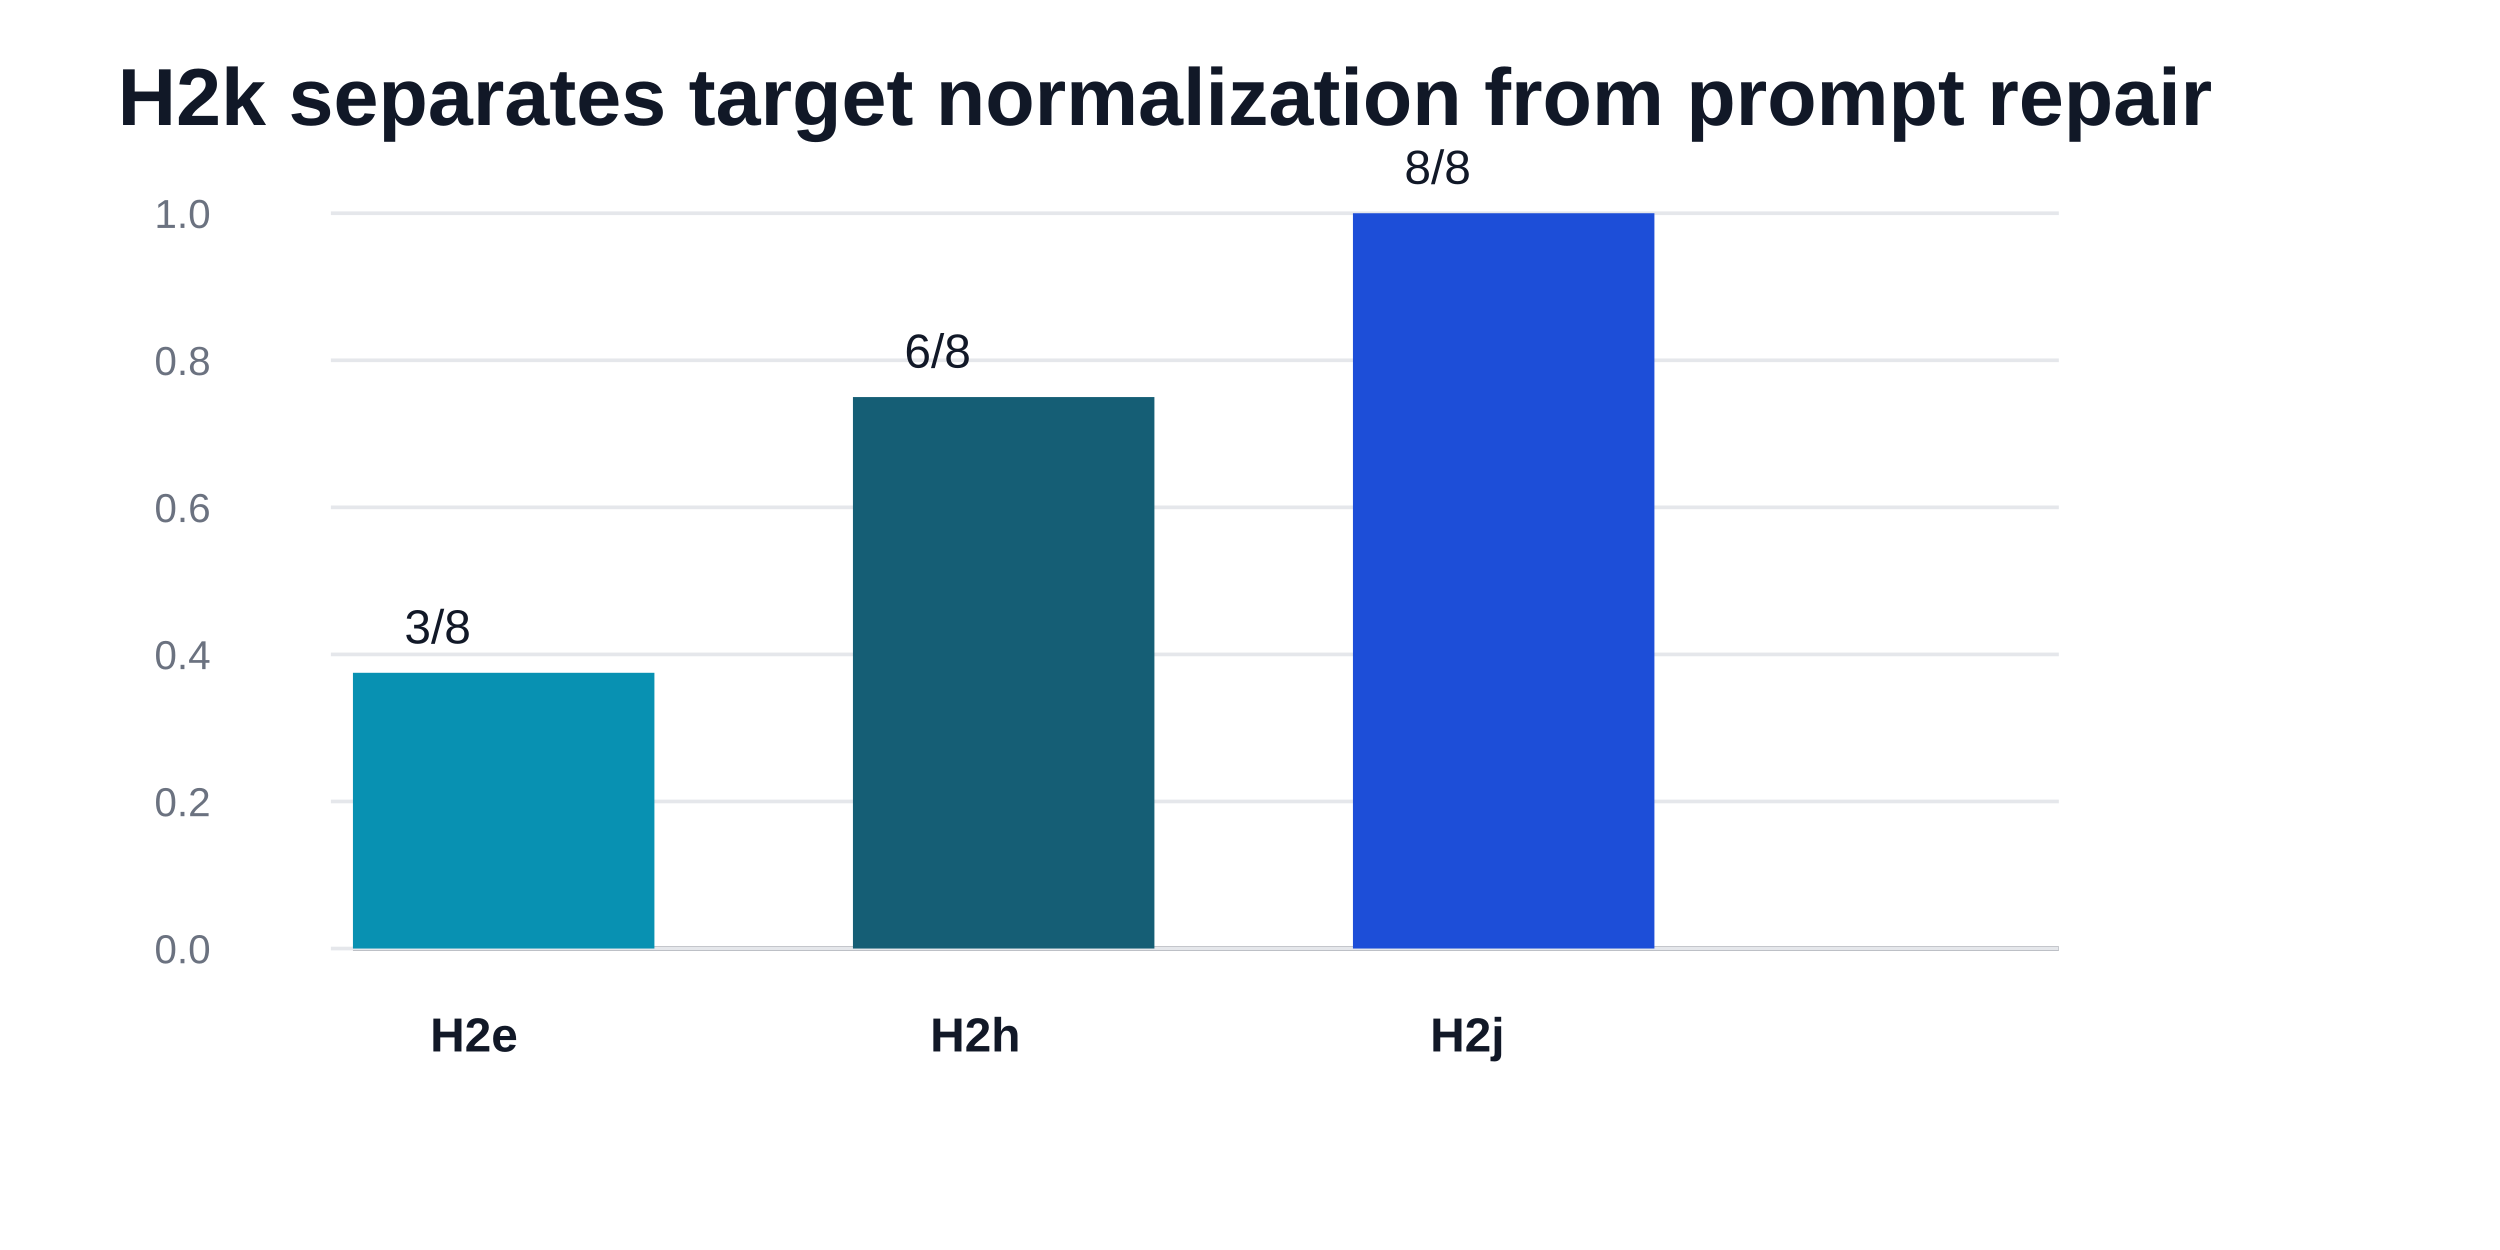
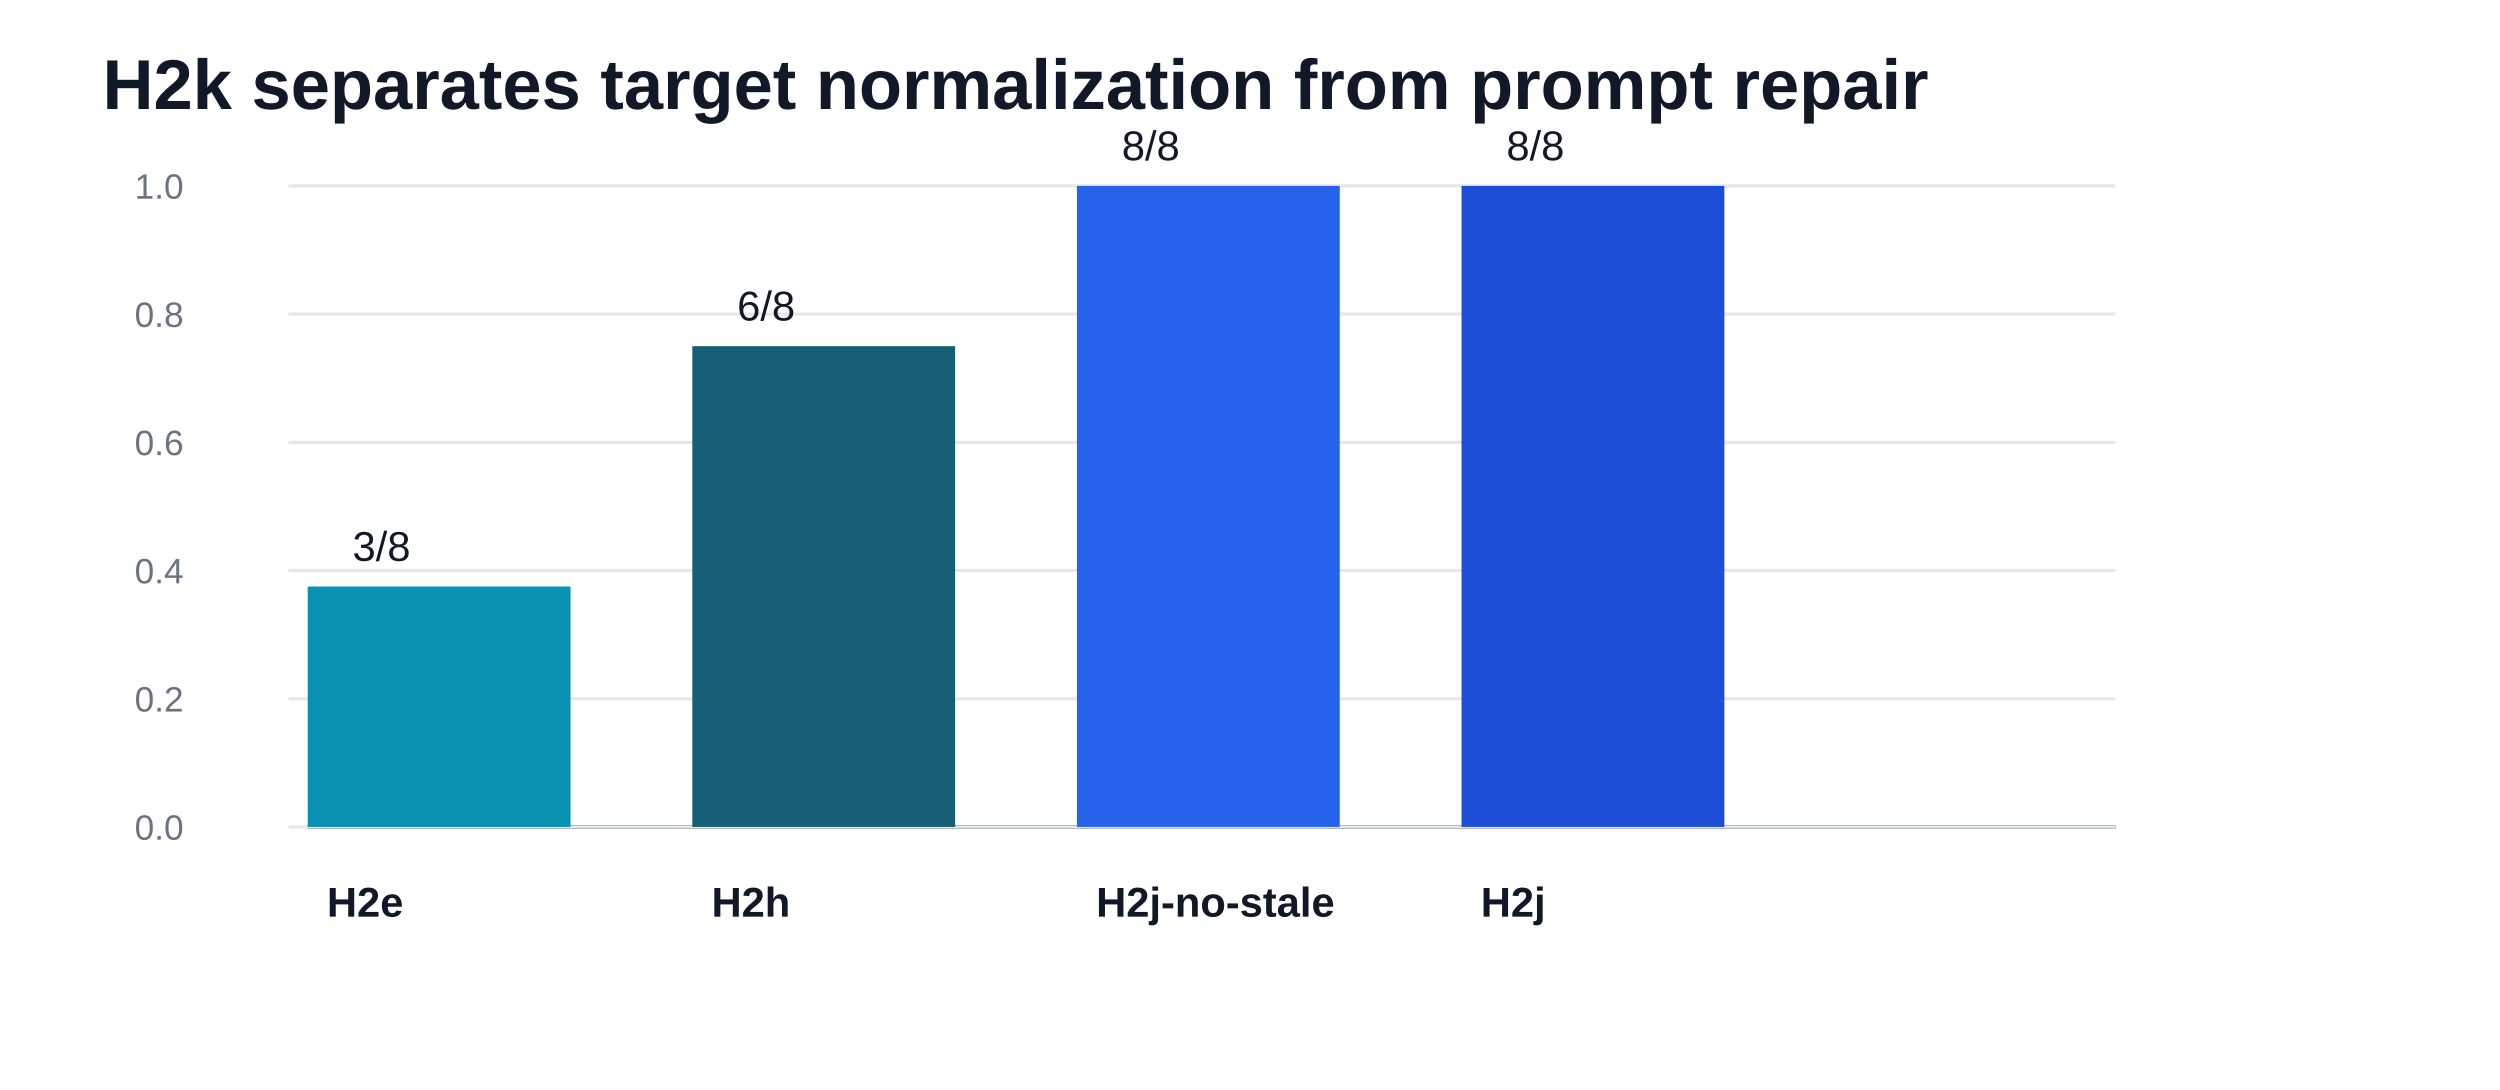
- <svg xmlns="http://www.w3.org/2000/svg" width="680" height="340" viewBox="0 0 680 340" role="img" aria-labelledby="title desc">
-   <rect width="680" height="340" fill="#FFFFFF" />
+ <svg xmlns="http://www.w3.org/2000/svg" width="780" height="340" viewBox="0 0 780 340" role="img" aria-labelledby="title desc">
+   <rect width="780" height="340" fill="#FFFFFF" />
  <text x="32" y="34" font-family="Arial, sans-serif" font-size="22" font-weight="700" fill="#111827">H2k separates target normalization from prompt repair</text>
-   <line x1="96" y1="258" x2="560" y2="258" stroke="#111827" stroke-width="1" />
-   <line x1="90" y1="258.0" x2="560" y2="258.0" stroke="#E5E7EB" stroke-width="1" />
+   <line x1="96" y1="258" x2="660" y2="258" stroke="#111827" stroke-width="1" />
+   <line x1="90" y1="258.0" x2="660" y2="258.0" stroke="#E5E7EB" stroke-width="1" />
  <text x="42" y="262.0" font-family="Arial, sans-serif" font-size="11" fill="#6B7280">0.0</text>
-   <line x1="90" y1="218.0" x2="560" y2="218.0" stroke="#E5E7EB" stroke-width="1" />
+   <line x1="90" y1="218.0" x2="660" y2="218.0" stroke="#E5E7EB" stroke-width="1" />
  <text x="42" y="222.0" font-family="Arial, sans-serif" font-size="11" fill="#6B7280">0.2</text>
-   <line x1="90" y1="178.0" x2="560" y2="178.0" stroke="#E5E7EB" stroke-width="1" />
+   <line x1="90" y1="178.0" x2="660" y2="178.0" stroke="#E5E7EB" stroke-width="1" />
  <text x="42" y="182.0" font-family="Arial, sans-serif" font-size="11" fill="#6B7280">0.4</text>
-   <line x1="90" y1="138.0" x2="560" y2="138.0" stroke="#E5E7EB" stroke-width="1" />
+   <line x1="90" y1="138.0" x2="660" y2="138.0" stroke="#E5E7EB" stroke-width="1" />
  <text x="42" y="142.0" font-family="Arial, sans-serif" font-size="11" fill="#6B7280">0.6</text>
-   <line x1="90" y1="98.0" x2="560" y2="98.0" stroke="#E5E7EB" stroke-width="1" />
+   <line x1="90" y1="98.0" x2="660" y2="98.0" stroke="#E5E7EB" stroke-width="1" />
  <text x="42" y="102.0" font-family="Arial, sans-serif" font-size="11" fill="#6B7280">0.8</text>
-   <line x1="90" y1="58.0" x2="560" y2="58.0" stroke="#E5E7EB" stroke-width="1" />
+   <line x1="90" y1="58.0" x2="660" y2="58.0" stroke="#E5E7EB" stroke-width="1" />
  <text x="42" y="62.0" font-family="Arial, sans-serif" font-size="11" fill="#6B7280">1.0</text>
  <rect x="96" y="183.0" width="82" height="75.0" fill="#0891B2" />
  <text x="110" y="175.0" font-family="Arial, sans-serif" font-size="13" fill="#111827">3/8</text>
-   <text x="117" y="286" font-family="Arial, sans-serif" font-size="13" font-weight="700" fill="#111827">H2e</text>
-   <rect x="232" y="108.0" width="82" height="150.0" fill="#155E75" />
-   <text x="246" y="100.0" font-family="Arial, sans-serif" font-size="13" fill="#111827">6/8</text>
-   <text x="253" y="286" font-family="Arial, sans-serif" font-size="13" font-weight="700" fill="#111827">H2h</text>
-   <rect x="368" y="58.0" width="82" height="200.0" fill="#1D4ED8" />
-   <text x="382" y="50.0" font-family="Arial, sans-serif" font-size="13" fill="#111827">8/8</text>
-   <text x="389" y="286" font-family="Arial, sans-serif" font-size="13" font-weight="700" fill="#111827">H2j</text>
+   <text x="102" y="286" font-family="Arial, sans-serif" font-size="13" font-weight="700" fill="#111827">H2e</text>
+   <rect x="216" y="108.0" width="82" height="150.0" fill="#155E75" />
+   <text x="230" y="100.0" font-family="Arial, sans-serif" font-size="13" fill="#111827">6/8</text>
+   <text x="222" y="286" font-family="Arial, sans-serif" font-size="13" font-weight="700" fill="#111827">H2h</text>
+   <rect x="336" y="58.0" width="82" height="200.0" fill="#2563EB" />
+   <text x="350" y="50.0" font-family="Arial, sans-serif" font-size="13" fill="#111827">8/8</text>
+   <text x="342" y="286" font-family="Arial, sans-serif" font-size="13" font-weight="700" fill="#111827">H2j-no-stale</text>
+   <rect x="456" y="58.0" width="82" height="200.0" fill="#1D4ED8" />
+   <text x="470" y="50.0" font-family="Arial, sans-serif" font-size="13" fill="#111827">8/8</text>
+   <text x="462" y="286" font-family="Arial, sans-serif" font-size="13" font-weight="700" fill="#111827">H2j</text>
</svg>
